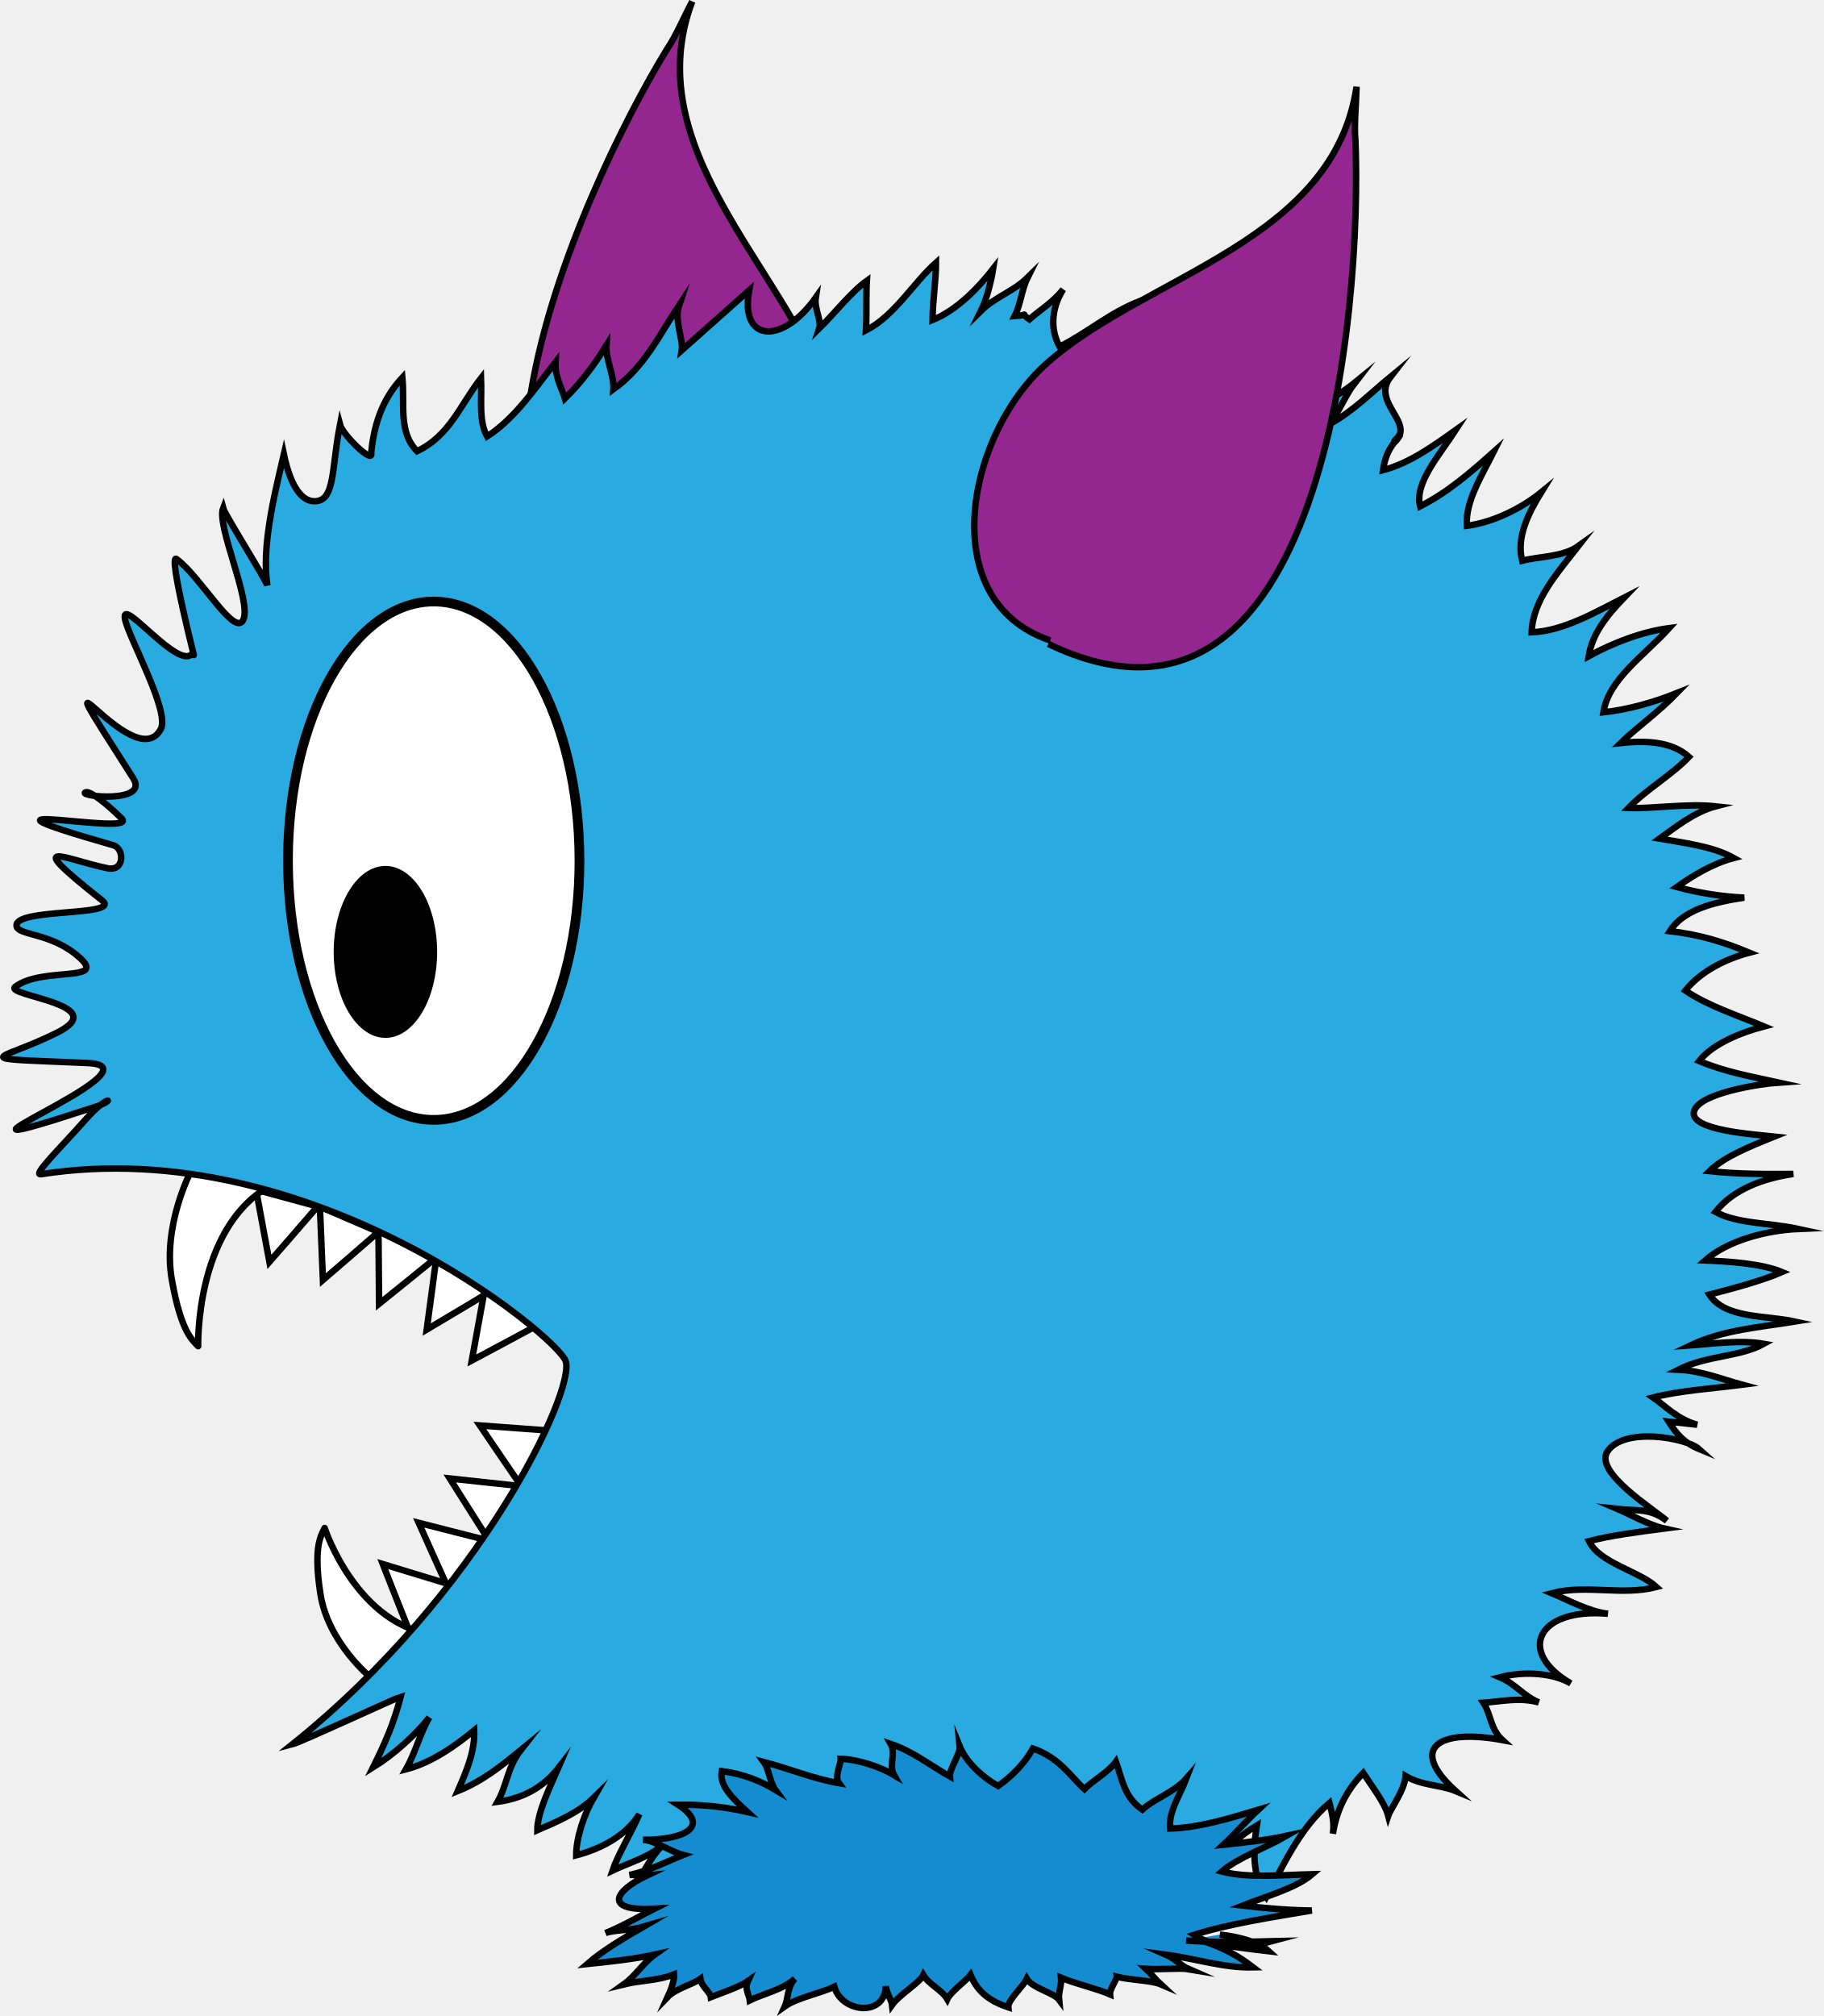
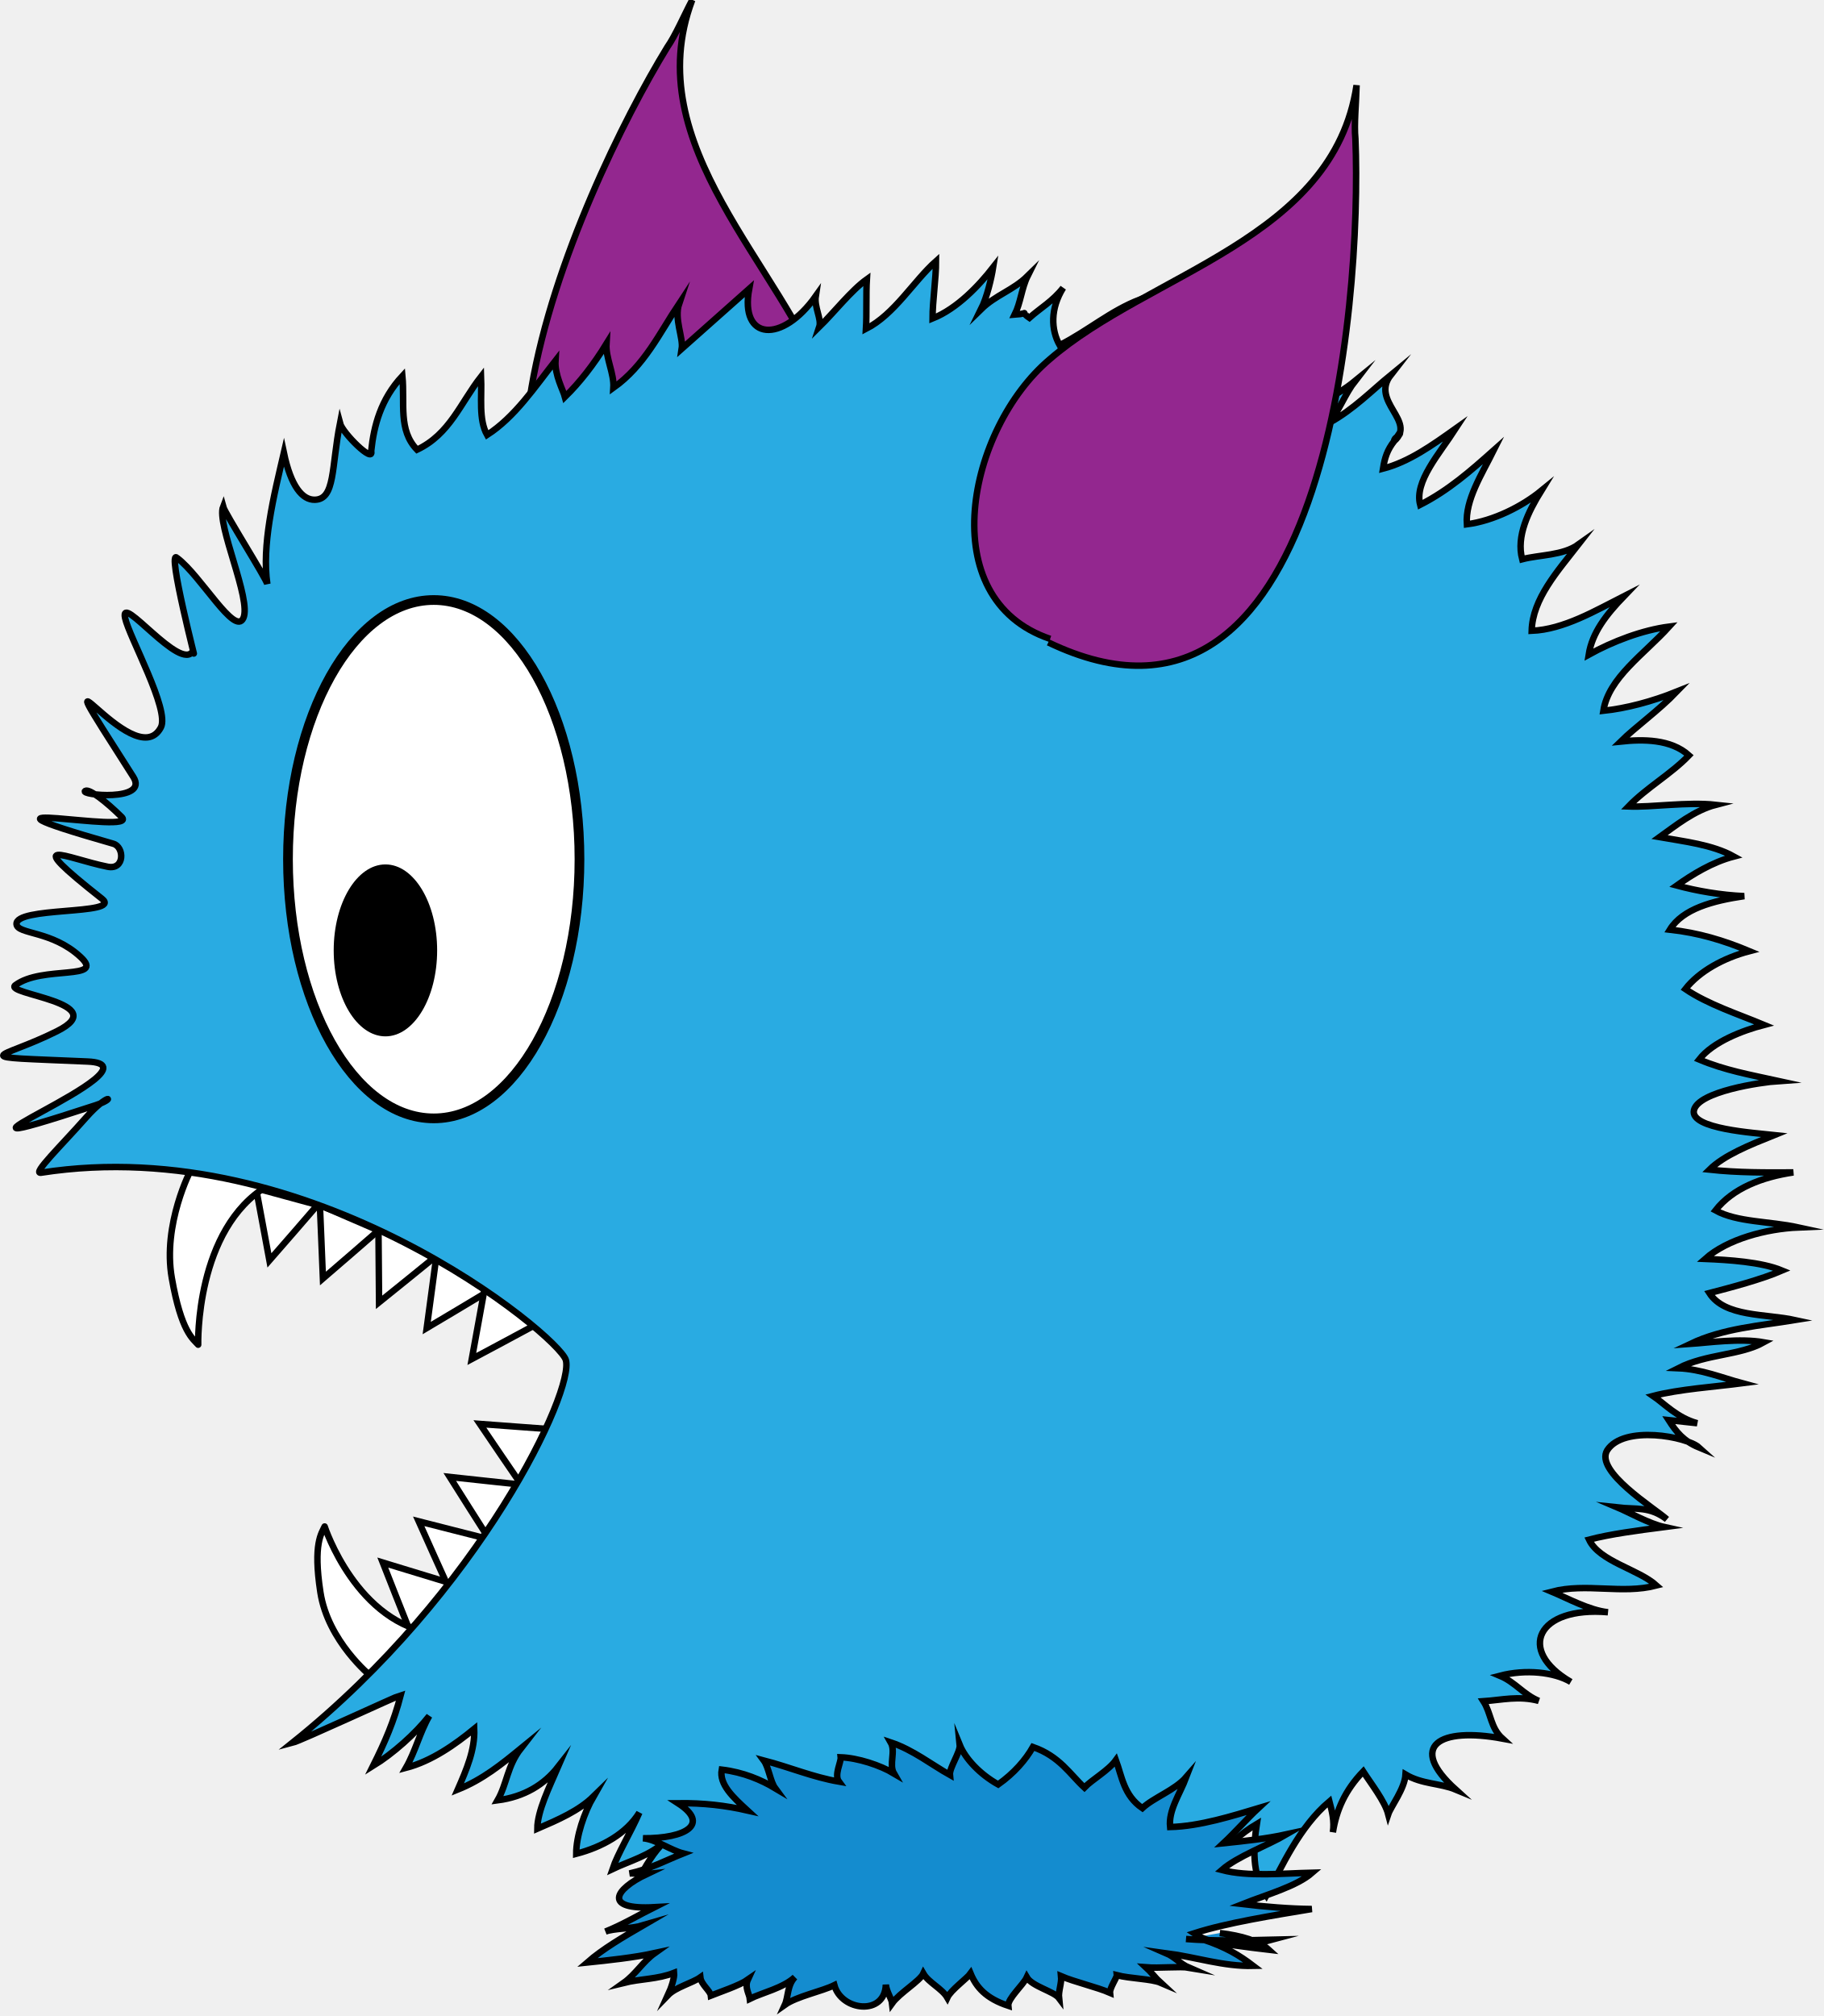
- <svg xmlns="http://www.w3.org/2000/svg" version="1.1" id="Laag_1" x="0px" y="0px" width="564.051px" height="623.494px" viewBox="88.497 27.35 564.051 623.494" enable-background="new 88.497 27.35 564.051 623.494" xml:space="preserve">
-   <polygon fill="#FFFFFF" stroke="#000000" stroke-width="2" stroke-miterlimit="10" points="254.63,478.426 249.701,486.965   243.269,477.558 236.92,468.199 248.239,469.044 259.562,469.887 " />
-   <polygon fill="#FFFFFF" stroke="#000000" stroke-width="2" stroke-miterlimit="10" points="244.965,495.402 239.754,503.773   233.641,494.161 227.601,484.598 238.887,485.817 250.176,487.029 " />
-   <polygon fill="#FFFFFF" stroke="#000000" stroke-width="2" stroke-miterlimit="10" points="233.655,511.475 227.313,519.024   222.622,508.642 217.997,498.319 228.995,501.124 240,503.924 " />
-   <polygon fill="#FFFFFF" stroke="#000000" stroke-width="2" stroke-miterlimit="10" points="221.919,524.934 215.236,532.185   211.028,521.596 206.884,511.07 217.744,514.382 228.607,517.686 " />
-   <polygon fill="#FFFFFF" stroke="#000000" stroke-width="2" stroke-miterlimit="10" points="177.196,397.888 186.708,400.478   179.253,409.093 171.821,417.618 169.752,406.457 167.68,395.296 " />
-   <polygon fill="#FFFFFF" stroke="#000000" stroke-width="2" stroke-miterlimit="10" points="196.488,404.452 205.539,408.362   196.936,415.837 188.372,423.224 187.907,411.883 187.435,400.538 " />
-   <polygon fill="#FFFFFF" stroke="#000000" stroke-width="2" stroke-miterlimit="10" points="214.465,412.095 223.381,416.304   214.539,423.485 205.734,430.587 205.644,419.237 205.548,407.882 " />
-   <polygon fill="#FFFFFF" stroke="#000000" stroke-width="2" stroke-miterlimit="10" points="231.734,421.475 239.965,426.902   230.194,432.761 220.474,438.544 221.99,427.296 223.502,416.041 " />
-   <polygon fill="#FFFFFF" stroke="#000000" stroke-width="2" stroke-miterlimit="10" points="246.458,431.58 254.43,437.382   244.399,442.783 234.421,448.112 236.457,436.945 238.486,425.772 " />
-   <path fill="#FFFFFF" stroke="#000000" stroke-width="2" stroke-linecap="round" stroke-miterlimit="10" d="M188.903,499.919  c-0.912,2.072-3.646,5.201-1.313,20.344c2.331,15.142,15.573,25.904,15.573,25.904s26.202-12.402,20.51-13.033  C198.801,530.374,188.903,499.919,188.903,499.919" />
-   <path fill="#FFFFFF" stroke="#000000" stroke-width="2" stroke-linecap="round" stroke-miterlimit="10" d="M149.787,443.693  c-1.565-1.77-5.212-3.869-8.152-20.598c-2.941-16.727,5.914-33.51,5.914-33.51s28.971,1.829,23.807,4.888  C148.793,407.847,149.787,443.693,149.787,443.693" />
-   <path fill="#93278F" stroke="#000000" stroke-width="2" stroke-miterlimit="10" d="M301.956,224.727  c-94.64-5.775-33.892-138.589-7.081-182.312c2.543-3.638,5.138-9.732,7.711-14.598c-16.987,45.168,27.736,81.832,41.664,120.298  c11.624,31.031-4.258,82.369-42.264,75.376" />
-   <path fill="#29ABE2" stroke="#000000" stroke-width="2" stroke-miterlimit="10" d="M519.717,164.217  c-0.257-1.019,2.032-1.625,1.764-2.649L519.717,164.217c-2.145,2.73-2.937,5.137-3.469,8.538  c8.015-2.086,15.229-7.247,22.473-12.404c-5.095,7.868-12.852,16.432-10.989,23.588c8.835-4.491,15.79-10.668,22.742-16.854  c-3.749,7.524-8.833,15.392-8.296,22.882c8.284-1.071,17.11-5.559,23.002-10.37c-4.011,6.499-7.77,14.032-5.891,21.178  c5.339-1.407,12.56-1.109,17.379-4.551c-6.406,8.224-14.189,16.799-14.447,26.681c9.888-0.397,19.785-6.261,28.611-10.751  c-5.604,5.83-9.893,11.306-10.97,18.135c7.496-4.139,16.591-7.605,24.887-8.683c-7.769,8.572-18.75,15.8-20.349,26.037  c6.952-0.728,14.985-2.826,22.729-5.945c-5.615,5.832-12.838,10.988-17.387,15.454c6.961-0.731,15.516-0.785,21.13,4.283  c-5.611,5.834-13.115,9.979-18.728,15.805c7.212,0.298,18.18-1.477,27-0.514c-6.682,1.742-12.571,6.563-17.37,9.991  c7.473,1.325,16.304,2.285,22.974,5.992c-6.673,1.744-12.834,5.538-17.645,8.973c6.148,1.663,13.64,2.978,20.86,3.281  c-9.626,1.418-19.002,3.875-23.004,10.372c8.815,0.971,16.566,3.292,24.597,6.652c-8.024,2.1-15.518,6.243-19.8,11.717  c6.94,4.732,16.313,7.743,24.322,11.091c-6.672,1.743-15.769,5.222-20.057,10.696c8.021,3.357,15.503,4.67,24.604,6.662  c-5.619,0.377-24.871,3.222-26.219,9.027c-1.334,5.81,18.988,7.028,24.867,7.678c-7.756,3.121-15.519,6.235-20.058,10.699  c8.812,0.955,17.377,0.905,25.932,0.854c-9.627,1.423-18.726,4.889-24.075,11.747c6.695,3.702,16.581,3.299,25.674,5.274  c-9.893,0.418-21.935,3.555-28.888,9.74c7.221,0.295,17.385,0.913,23.802,3.587c-6.419,2.776-15.783,5.227-22.477,6.972  c4.812,7.459,17.384,6.361,26.475,8.344c-10.965,1.782-22.194,2.531-32.373,7.377c5.63-0.387,15.254-1.812,22.745-0.497  c-7.483,4.145-17.65,3.521-26.486,8.011c7.224,0.307,13.631,2.988,19.789,4.644c-8.292,1.08-19.532,1.841-27.554,3.932  c3.482,2.373,7.477,6.777,13.646,8.435c-2.943-0.32-5.891-0.641-8.834-0.961c2.402,3.723,4.544,6.445,9.359,8.453  c-3.745-3.381-23.272-6.998-28.363,0.872c-4.001,6.497,14.704,17.979,18.446,21.354c-5.346-4.05-9.354-3.012-15.231-3.658  c3.204,1.352,9.884,5.06,14.438,6.051c-8.294,1.073-16.596,2.146-23.276,3.898c3.218,6.793,15.238,9.107,20.863,14.181  c-10.707,2.795-21.674-0.879-32.372,1.912c4.818,2.018,11.505,5.725,17.373,6.359c-21.932-1.893-28.35,11.777-11.499,21.552  c-5.095-3.031-13.921-3.992-21.935-1.905c4.808,2.017,7.208,5.748,12.024,7.771c-6.147-1.665-11.489-0.268-17.116,0.104  c2.401,3.745,2.139,8.171,5.881,11.555c-19.527-3.625-29.425,2.24-14.451,15.769c-4.824-2.007-10.44-1.626-15.521-4.665  c-0.272,4.432-4.552,9.914-5.354,12.307c-1.062-4.081-5.345-9.508-7.746-13.247c-5.622,5.835-8.301,11.983-9.374,18.817  c0.532-3.417-0.27-6.48-1.067-9.541c-9.358,7.899-14.722,20.202-19.527,29.099c-4.552-6.441-4.008-15.31-2.932-22.14  c-9.918,5.871-16.063,15.113-20.873,24.002c1.872-3.762,0.533-8.858,1.058-12.274c-8.816,4.488-13.908,12.354-20.854,18.54  c-0.004-5.448-0.264-11.923,1.073-17.729c-2.689,6.149-8.561,10.965-16.072,15.098c1.616-4.778-0.508-7.494,2.692-11.598  c-4.531,4.463-9.094,8.914-13.651,13.379c0.803-2.391,0.002-5.459,0.813-7.845c-4.56,4.459-10.438,9.271-16.86,12.046  c-1.339-5.105-0.265-11.934,1.353-16.713c-8.828,4.479-14.46,10.317-22.48,12.421c1.874-3.764,3.486-8.549,8.308-11.989  c-8.574,5.517-20.337,9.674-30.242,10.091c3.228-4.117,5.905-10.271,10.705-13.71c-4.8,3.438-8.826,4.49-14.97,8.28  c2.679-6.162,8.021-13.012,8.034-18.456c-10.968,1.768-19.537,12.733-29.429,18.589c3.211-4.103,3.475-8.538,6.681-12.643  c-7.225,5.154-15.514,11.684-26.211,14.476c1.345-5.794,5.355-12.301,9.896-16.757c-5.611,5.834-11.505,10.635-19.259,13.757  c0.266-4.426,1.609-10.238,4.556-15.362c-4.009,6.5-9.1,8.916-15.519,11.693c1.876-3.762,4.829-8.898,8.298-11.99  c-4.549,4.457-11.239,6.206-16.311,8.635c1.595-4.784,5.605-11.289,8.294-17.446c-4.02,6.502-11.503,10.644-19.537,12.74  c0.003-5.45,2.412-12.619,5.368-17.761c-4.561,4.469-10.972,7.233-17.393,10.004c0.012-5.459,3.751-12.975,6.42-19.129  c-4.279,5.477-10.432,9.268-18.714,10.348c2.937-5.128,2.949-10.592,7.229-16.072c-5.894,4.816-11.783,9.629-19.538,12.74  c2.68-6.141,5.356-12.303,5.09-18.774c-5.872,4.799-13.116,9.97-21.128,12.065c2.946-5.123,4.279-10.938,7.229-16.062  c-4.282,5.482-11.246,11.67-17.396,15.453c3.749-7.528,6.428-13.679,8.564-21.873c-1.332,0.345-30.838,14.046-33.522,14.733  c58.375-46.749,87.395-109.251,84.578-118.429c-2.305-7.512-78.708-70.944-162.31-57.886c-2.875,0.448,6.235-8.354,13.835-16.966  c7.151-8.102,9.525-6.029,3.098-3.924c-65.684,21.525,23.305-12.377-2.528-13.497c-38.815-1.685-27.599-0.279-9.439-9.396  c17.565-8.817-16.603-11.409-12.92-14.198c8.249-6.241,28.198-1.333,20.118-8.804c-8.781-8.12-19.42-6.892-19.736-10.054  c-0.273-2.733,7.498-3.464,14.812-4.08c7.729-0.653,14.943-1.178,11.616-3.806c-25.656-20.256-11.417-12.565,1.748-9.907  c5.341,1.076,5.2-6.128,1.759-7.113c-55.167-15.803,8.537-2.381,2.557-8.294c-4.818-4.763-9.957-8.746-11.208-8.062  c-2.283,1.248,19.863,3.564,14.807-4.354c-32.743-51.272,0.253,0.411,8.542-15.248c2.847-5.379-9.822-28.026-11.06-33.859  c-1.729-8.148,17.356,17.082,21.032,10.13c1.867,7.146-8.421-32.374-4.921-28.68c7.403,5.556,17.855,24.312,20.468,18.588  c2.609-5.725-8.391-29.022-6.253-34.488c0.539,2.033,13.133,21.915,13.673,23.955c-0.875-5.926-0.389-12.693,0.651-19.408  c1.17-7.553,3.039-15.038,4.46-21.181c2.199,10.464,5.757,14.594,9.57,14.516c6.355-0.131,5.108-10.027,7.789-23.678  c0.799,3.066,10.533,12.665,9.651,8.636c0.816-7.844,2.955-16.04,9.647-23.235c0.8,8.517-1.351,16.712,4.534,22.797  c10.16-4.826,13.381-14.393,19.805-22.618c0.266,6.474-0.811,13.296,1.862,18.049c8.557-5.512,14.711-14.749,21.147-22.971  c-0.275,4.428,2.388,9.185,2.925,11.225c4.553-4.465,8.851-9.95,12.842-16.44c-0.265,4.427,2.418,9.181,2.146,13.616  c9.63-6.875,14.192-16.792,20.334-26.042c-1.604,4.785,1.338,10.563,0.797,13.974c6.964-6.186,13.918-12.364,20.86-18.54  c-2.942,16.039,10.177,16.973,20.601,2.242c-0.53,3.416,1.88,7.153,1.078,9.538c4.547-4.466,9.893-11.308,14.722-14.75  c-0.274,4.434-0.008,10.91-0.277,15.344c8.836-4.49,14.711-14.749,21.672-20.944c-0.001,5.459-1.078,12.279-1.081,17.737  c7.755-3.112,14.438-10.322,18.739-15.808c-0.543,3.419-1.88,9.214-3.755,12.981c4.55-4.464,9.893-5.855,14.438-10.32  c-1.875,3.761-2.139,8.188-4.013,11.957c5.606-0.382,1.07-1.37,4.547,0.991c3.468-3.095,7.224-5.153,10.44-9.282  c-4.021,6.506-3.756,12.981-1.082,17.736c8.826-4.481,15.782-10.668,24.866-14.13c-2.397,7.167-5.617,16.734-1.065,23.176  c7.216-5.159,15.514-11.69,25.681-16.532c-14.982,19.192,5.605,21.442,23,11.447c-2.689,6.149-5.356,12.301-5.108,18.771  c9.373-2.442,18.201-6.933,24.082-11.748c-3.205,4.12-4.811,8.898-8.021,13.003c7.484-4.128,13.107-9.955,18.989-14.773  C512.246,152,526.683,158.037,519.717,164.217" />
-   <path fill="#148CCF" stroke="#000000" stroke-width="2" stroke-miterlimit="10" d="M455.308,627.495  c8.04,0.661,17.315,0.445,26.598,0.224c-9.044,2.441-18.4,1.912-24.117-1.974c10.278-3.311,24.665-5.558,36.421-7.523  c-6.648-0.056-14.689-0.716-21.405-1.517c7.649-3.034,16.689-5.471,21.563-9.717c-9.284,0.216-19.796,1.311-27.985-0.828  c4.866-4.248,13.838-7.425,20.104-11.063c-6.483,1.425-13.062,2.104-19.623,2.791c3.62-3.379,7.188-7.483,10.819-10.854  c-7.74,2.31-18.015,5.609-27.292,5.833c-0.543-5.176,2.941-10.027,5.029-15.476c-3.558,4.105-9.979,6.273-13.612,9.636  c-5.714-3.894-6.332-9.811-8.178-14.848c-2.325,3.23-7.342,5.988-9.745,8.483c-4.404-4.027-7.647-9.674-15.916-12.547  c-2.254,3.967-5.804,8.077-10.751,11.586c-5.646-3.157-10.134-7.928-11.892-12.229c0.224,2.222-3.255,7.065-3.03,9.289  c-5.646-3.153-11.437-7.783-18.315-10.069c1.626,2.824-0.63,6.795,1.002,9.613c-4.249-2.536-11.125-4.817-16.467-5.008  c0.156,1.479-2.084,5.453-0.544,7.532c-8.109-1.399-15.069-4.414-23.257-6.558c1.54,2.077,1.999,6.518,3.54,8.6  c-4.246-2.542-9.814-4.957-16.532-5.756c-0.846,4.576,3.551,8.603,7.948,12.638c-6.792-1.544-13.511-2.344-21.487-2.256  c9.976,6.438,2.467,10.949-10.824,10.845c4.021,0.329,8.346,3.616,12.446,4.688c-5.108,2.022-10.141,4.787-16.625,6.21  c1.313-0.135,4.02,0.329,5.325,0.187c-10.13,4.804-13.444,11.121,2.394,10.229c-3.796,1.888-10.056,5.531-15.159,7.551  c2.559-1.012,7.893-0.812,11.757-1.965c-6.27,3.644-12.525,7.279-17.399,11.529c6.569-0.685,14.453-1.504,20.946-2.932  c-3.71,2.631-5.954,6.609-9.669,9.237c5.178-1.286,10.511-1.095,15.621-3.119c0.152,1.483-0.855,4.577-1.935,6.932  c2.395-2.49,7.57-3.777,10.044-5.531c0.243,2.219,3.089,4.166,3.246,5.649c2.559-1.021,8.973-3.182,11.453-4.931  c-1.089,2.355,0.449,4.438,0.599,5.917c3.804-1.891,10.284-3.312,13.937-6.688c-2.404,2.499-2.021,6.196-3.104,8.553  c3.701-2.631,11.517-4.188,15.312-6.078c2.155,7.998,15.6,9.598,15.926-0.159c0.226,2.218,1.772,4.3,1.93,5.784  c2.313-3.234,8.583-6.874,9.662-9.23c1.618,2.823,5.795,4.637,7.422,7.457c1.087-2.361,6.032-5.864,7.188-7.477  c1.783,4.301,4.784,7.727,11.67,10.001c-0.232-2.22,4.638-6.461,5.721-8.814c1.633,2.818,8.43,4.36,9.971,6.438  c-0.235-2.215,0.853-4.569,0.626-6.788c4.178,1.798,10.974,3.343,15.146,5.144c-0.151-1.476,2.157-4.711,2.086-5.445  c4.108,1.066,10.748,1.131,13.543,2.332c-1.472-1.341-3.021-3.426-4.491-4.767c4.02,0.325,10.583-0.35,13.295,0.114  c-2.783-1.203-4.32-3.291-7.105-4.495c9.434,1.262,17.697,4.146,26.968,3.931c-4.319-3.291-8.571-5.842-15.445-8.118  c6.796,1.541,13.523,2.334,20.25,3.128c-2.934-2.681-8.422-4.359-15.143-5.154" />
-   <path fill="#93278F" stroke="#000000" stroke-width="2" stroke-miterlimit="10" d="M412.721,226.5  c85.5,41.039,97.096-104.561,94.979-155.8c-0.445-4.416,0.24-11.002,0.368-16.515c-7.149,47.745-64.083,57.995-94.974,84.803  c-25.271,21.418-36.376,74,0.205,86.424" />
-   <ellipse fill="#FFFFFF" stroke="#000000" stroke-width="3" stroke-miterlimit="10" cx="222.64" cy="293.541" rx="45.078" ry="80.155" />
-   <ellipse cx="207.701" cy="321.748" rx="15.996" ry="26.588" />
+ <svg xmlns="http://www.w3.org/2000/svg" version="1.1" id="Laag_1" x="0px" y="0px" width="564.051px" height="623.494px" viewBox="0 0 564.051 623.494" enable-background="new 0 0 564.051 623.494" xml:space="preserve">
+   <polygon fill="#FFFFFF" stroke="#000000" stroke-width="2" stroke-miterlimit="10" points="166.134,450.608 161.206,459.147   154.773,449.741 148.424,440.382 159.743,441.228 171.066,442.069 " />
+   <polygon fill="#FFFFFF" stroke="#000000" stroke-width="2" stroke-miterlimit="10" points="156.469,467.585 151.258,475.956   145.146,466.345 139.105,456.78 150.392,458.001 161.68,459.212 " />
+   <polygon fill="#FFFFFF" stroke="#000000" stroke-width="2" stroke-miterlimit="10" points="145.159,483.657 138.817,491.208   134.126,480.825 129.501,470.503 140.5,473.308 151.504,476.106 " />
+   <polygon fill="#FFFFFF" stroke="#000000" stroke-width="2" stroke-miterlimit="10" points="133.423,497.116 126.74,504.368   122.532,493.778 118.388,483.253 129.249,486.565 140.111,489.868 " />
+   <polygon fill="#FFFFFF" stroke="#000000" stroke-width="2" stroke-miterlimit="10" points="88.7,370.071 98.212,372.661   90.757,381.276 83.325,389.802 81.256,378.64 79.185,367.479 " />
+   <polygon fill="#FFFFFF" stroke="#000000" stroke-width="2" stroke-miterlimit="10" points="107.992,376.636 117.043,380.546   108.44,388.021 99.876,395.407 99.412,384.065 98.939,372.722 " />
+   <polygon fill="#FFFFFF" stroke="#000000" stroke-width="2" stroke-miterlimit="10" points="125.969,384.278 134.885,388.487   126.043,395.669 117.238,402.771 117.148,391.421 117.052,380.065 " />
+   <polygon fill="#FFFFFF" stroke="#000000" stroke-width="2" stroke-miterlimit="10" points="143.238,393.657 151.469,399.085   141.698,404.944 131.979,410.728 133.495,399.479 135.006,388.224 " />
+   <polygon fill="#FFFFFF" stroke="#000000" stroke-width="2" stroke-miterlimit="10" points="157.962,403.763 165.935,409.565   155.903,414.966 145.925,420.296 147.961,409.128 149.99,397.956 " />
+   <path fill="#FFFFFF" stroke="#000000" stroke-width="2" stroke-linecap="round" stroke-miterlimit="10" d="M100.407,472.103  c-0.912,2.072-3.646,5.201-1.313,20.344c2.331,15.143,15.573,25.904,15.573,25.904s26.202-12.402,20.51-13.033  C110.305,502.558,100.407,472.103,100.407,472.103" />
+   <path fill="#FFFFFF" stroke="#000000" stroke-width="2" stroke-linecap="round" stroke-miterlimit="10" d="M61.292,415.876  c-1.565-1.77-5.212-3.869-8.152-20.598c-2.941-16.727,5.914-33.51,5.914-33.51s28.971,1.828,23.807,4.889  C60.297,380.03,61.292,415.876,61.292,415.876" />
+   <path fill="#93278F" stroke="#000000" stroke-width="2" stroke-miterlimit="10" d="M213.46,196.91  c-94.64-5.775-33.892-138.589-7.081-182.312c2.543-3.638,5.138-9.732,7.711-14.598c-16.986,45.168,27.736,81.832,41.664,120.298  c11.624,31.031-4.258,82.369-42.264,75.376" />
+   <path fill="#29ABE2" stroke="#000000" stroke-width="2" stroke-miterlimit="10" d="M431.221,136.4  c-0.256-1.019,2.033-1.625,1.764-2.649L431.221,136.4c-2.145,2.73-2.936,5.137-3.469,8.538c8.016-2.086,15.229-7.247,22.473-12.404  c-5.094,7.868-12.852,16.432-10.988,23.588c8.836-4.491,15.789-10.668,22.742-16.854c-3.75,7.524-8.834,15.392-8.297,22.882  c8.285-1.071,17.111-5.559,23.002-10.37c-4.01,6.499-7.77,14.032-5.891,21.178c5.34-1.407,12.561-1.109,17.379-4.551  c-6.406,8.224-14.189,16.799-14.447,26.681c9.889-0.397,19.785-6.261,28.611-10.751c-5.604,5.83-9.893,11.306-10.969,18.135  c7.496-4.139,16.59-7.605,24.887-8.683c-7.77,8.572-18.75,15.8-20.35,26.037c6.953-0.728,14.984-2.826,22.729-5.945  c-5.615,5.832-12.838,10.988-17.387,15.454c6.961-0.731,15.516-0.785,21.131,4.283c-5.611,5.834-13.115,9.979-18.729,15.805  c7.213,0.298,18.18-1.477,27-0.514c-6.682,1.742-12.57,6.563-17.369,9.991c7.473,1.325,16.303,2.285,22.973,5.992  c-6.672,1.744-12.834,5.538-17.645,8.973c6.148,1.663,13.641,2.978,20.859,3.281c-9.625,1.418-19.002,3.875-23.004,10.372  c8.816,0.971,16.566,3.292,24.598,6.652c-8.023,2.1-15.518,6.242-19.801,11.717c6.941,4.732,16.314,7.743,24.322,11.09  c-6.672,1.744-15.77,5.223-20.057,10.697c8.021,3.357,15.504,4.67,24.604,6.662c-5.619,0.377-24.871,3.221-26.219,9.027  c-1.334,5.809,18.988,7.027,24.867,7.678c-7.756,3.121-15.52,6.234-20.059,10.699c8.812,0.955,17.377,0.904,25.934,0.854  c-9.629,1.422-18.727,4.889-24.076,11.746c6.695,3.703,16.582,3.299,25.674,5.275c-9.893,0.418-21.936,3.555-28.887,9.738  c7.221,0.295,17.385,0.914,23.801,3.588c-6.418,2.775-15.783,5.227-22.477,6.973c4.812,7.459,17.385,6.359,26.475,8.344  c-10.965,1.781-22.193,2.531-32.373,7.377c5.631-0.387,15.254-1.812,22.746-0.498c-7.484,4.145-17.65,3.521-26.486,8.012  c7.223,0.307,13.631,2.988,19.789,4.645c-8.293,1.08-19.533,1.84-27.555,3.932c3.482,2.373,7.477,6.777,13.646,8.434  c-2.943-0.318-5.891-0.641-8.834-0.961c2.402,3.725,4.543,6.445,9.359,8.453c-3.746-3.381-23.273-6.998-28.363,0.873  c-4.002,6.496,14.703,17.979,18.445,21.354c-5.346-4.049-9.354-3.012-15.23-3.658c3.203,1.352,9.883,5.061,14.438,6.051  c-8.293,1.074-16.596,2.146-23.275,3.898c3.217,6.793,15.238,9.107,20.863,14.182c-10.707,2.795-21.674-0.879-32.373,1.912  c4.818,2.018,11.506,5.725,17.373,6.359c-21.932-1.895-28.35,11.775-11.498,21.551c-5.096-3.031-13.922-3.992-21.936-1.904  c4.809,2.016,7.207,5.748,12.023,7.771c-6.146-1.666-11.488-0.27-17.115,0.104c2.4,3.744,2.139,8.17,5.881,11.555  c-19.527-3.625-29.426,2.24-14.451,15.77c-4.824-2.008-10.439-1.627-15.521-4.666c-0.271,4.432-4.551,9.914-5.354,12.307  c-1.062-4.08-5.346-9.508-7.746-13.246c-5.621,5.834-8.301,11.982-9.373,18.816c0.531-3.416-0.271-6.48-1.068-9.541  c-9.357,7.898-14.721,20.203-19.527,29.1c-4.551-6.441-4.008-15.311-2.932-22.141c-9.918,5.871-16.062,15.113-20.873,24.002  c1.873-3.762,0.533-8.857,1.059-12.273c-8.816,4.488-13.908,12.354-20.854,18.539c-0.004-5.447-0.264-11.922,1.072-17.729  c-2.689,6.148-8.561,10.965-16.072,15.098c1.617-4.777-0.508-7.494,2.693-11.598c-4.531,4.463-9.096,8.914-13.652,13.379  c0.803-2.391,0.002-5.459,0.812-7.844c-4.559,4.459-10.438,9.27-16.859,12.045c-1.338-5.105-0.266-11.934,1.354-16.713  c-8.828,4.479-14.461,10.316-22.48,12.422c1.875-3.764,3.486-8.549,8.309-11.99c-8.574,5.518-20.337,9.674-30.243,10.092  c3.229-4.117,5.905-10.271,10.705-13.711c-4.8,3.439-8.826,4.49-14.97,8.281c2.679-6.162,8.021-13.012,8.034-18.457  c-10.968,1.768-19.537,12.734-29.43,18.59c3.212-4.104,3.476-8.539,6.682-12.643c-7.226,5.152-15.515,11.684-26.211,14.475  c1.345-5.793,5.354-12.301,9.896-16.756c-5.61,5.834-11.505,10.635-19.259,13.756c0.267-4.426,1.609-10.238,4.556-15.361  c-4.009,6.5-9.1,8.916-15.519,11.693c1.876-3.762,4.829-8.898,8.298-11.99c-4.549,4.457-11.238,6.205-16.311,8.635  c1.595-4.783,5.605-11.289,8.293-17.445c-4.02,6.502-11.502,10.643-19.536,12.74c0.003-5.451,2.412-12.619,5.368-17.762  c-4.561,4.469-10.972,7.232-17.393,10.004c0.012-5.459,3.751-12.975,6.42-19.129c-4.279,5.477-10.432,9.268-18.714,10.348  c2.937-5.127,2.949-10.592,7.229-16.072c-5.894,4.816-11.783,9.629-19.538,12.74c2.68-6.141,5.356-12.303,5.09-18.773  c-5.872,4.799-13.116,9.969-21.128,12.064c2.946-5.123,4.279-10.938,7.229-16.062c-4.282,5.482-11.246,11.67-17.396,15.453  c3.749-7.527,6.428-13.678,8.564-21.873c-1.332,0.346-30.838,14.047-33.522,14.734c58.375-46.75,87.395-109.252,84.578-118.43  c-2.305-7.512-78.708-70.943-162.31-57.887c-2.875,0.449,6.235-8.354,13.835-16.965c7.151-8.102,9.525-6.029,3.098-3.924  c-65.684,21.525,23.305-12.377-2.528-13.498c-38.815-1.684-27.599-0.279-9.439-9.395c17.565-8.818-16.603-11.411-12.92-14.2  c8.249-6.24,28.198-1.332,20.118-8.803c-8.781-8.121-19.42-6.893-19.736-10.055c-0.273-2.733,7.498-3.464,14.812-4.08  c7.729-0.653,14.943-1.178,11.616-3.806c-25.656-20.256-11.417-12.565,1.748-9.907c5.341,1.076,5.2-6.128,1.759-7.113  c-55.167-15.803,8.537-2.381,2.557-8.294c-4.818-4.763-9.957-8.746-11.208-8.062c-2.283,1.248,19.863,3.564,14.807-4.354  c-32.743-51.272,0.253,0.411,8.542-15.248c2.847-5.379-9.822-28.026-11.06-33.859c-1.729-8.148,17.356,17.082,21.032,10.13  c1.867,7.146-8.421-32.374-4.921-28.68c7.403,5.556,17.855,24.312,20.468,18.588c2.609-5.725-8.391-29.022-6.253-34.488  c0.539,2.033,13.133,21.915,13.673,23.955c-0.875-5.926-0.389-12.693,0.651-19.408c1.17-7.553,3.039-15.038,4.46-21.181  c2.199,10.464,5.757,14.594,9.57,14.516c6.355-0.131,5.108-10.027,7.789-23.678c0.799,3.066,10.533,12.665,9.651,8.636  c0.816-7.844,2.955-16.04,9.647-23.235c0.8,8.517-1.351,16.712,4.534,22.797c10.16-4.826,13.381-14.393,19.805-22.618  c0.266,6.474-0.811,13.296,1.862,18.049c8.557-5.512,14.711-14.749,21.147-22.971c-0.275,4.428,2.388,9.185,2.925,11.225  c4.553-4.465,8.851-9.95,12.842-16.44c-0.265,4.427,2.418,9.181,2.146,13.616c9.63-6.875,14.192-16.792,20.334-26.042  c-1.604,4.785,1.338,10.563,0.797,13.974c6.964-6.186,13.918-12.364,20.86-18.54c-2.942,16.039,10.177,16.973,20.601,2.242  c-0.53,3.416,1.88,7.153,1.078,9.538c4.547-4.466,9.893-11.308,14.722-14.75c-0.273,4.434-0.008,10.91-0.276,15.344  c8.836-4.49,14.711-14.749,21.672-20.944c-0.002,5.459-1.078,12.279-1.082,17.737c7.756-3.112,14.438-10.322,18.74-15.808  c-0.543,3.419-1.881,9.214-3.756,12.981c4.551-4.464,9.893-5.855,14.438-10.32c-1.875,3.761-2.139,8.188-4.012,11.957  c5.605-0.382,1.068-1.37,4.547,0.991c3.467-3.095,7.223-5.153,10.439-9.282c-4.021,6.506-3.756,12.981-1.082,17.736  c8.826-4.481,15.781-10.668,24.865-14.13c-2.396,7.167-5.617,16.734-1.064,23.176c7.217-5.159,15.514-11.69,25.682-16.532  c-14.982,19.192,5.604,21.442,23,11.447c-2.689,6.149-5.357,12.301-5.109,18.771c9.373-2.442,18.201-6.933,24.082-11.748  c-3.205,4.12-4.811,8.898-8.02,13.003c7.482-4.128,13.105-9.955,18.988-14.773C423.75,124.183,438.188,130.22,431.221,136.4" />
+   <path fill="#148CCF" stroke="#000000" stroke-width="2" stroke-miterlimit="10" d="M366.812,599.679  c8.039,0.66,17.314,0.445,26.598,0.223c-9.043,2.441-18.4,1.912-24.117-1.973c10.279-3.312,24.666-5.559,36.422-7.523  c-6.648-0.057-14.689-0.717-21.406-1.518c7.65-3.033,16.689-5.471,21.564-9.717c-9.285,0.217-19.797,1.311-27.986-0.828  c4.867-4.248,13.838-7.424,20.105-11.062c-6.484,1.424-13.062,2.104-19.623,2.791c3.619-3.379,7.188-7.482,10.818-10.854  c-7.74,2.309-18.016,5.607-27.293,5.832c-0.543-5.176,2.941-10.027,5.029-15.477c-3.557,4.105-9.979,6.273-13.611,9.637  c-5.715-3.895-6.332-9.811-8.178-14.848c-2.326,3.23-7.342,5.988-9.746,8.482c-4.402-4.027-7.646-9.674-15.916-12.547  c-2.254,3.967-5.803,8.078-10.75,11.586c-5.646-3.156-10.135-7.928-11.893-12.229c0.225,2.223-3.254,7.064-3.029,9.289  c-5.646-3.154-11.437-7.783-18.315-10.07c1.626,2.824-0.631,6.797,1.002,9.613c-4.249-2.535-11.125-4.816-16.468-5.008  c0.156,1.479-2.084,5.453-0.544,7.533c-8.108-1.4-15.068-4.414-23.257-6.559c1.54,2.076,1.999,6.518,3.54,8.6  c-4.246-2.541-9.813-4.957-16.532-5.756c-0.846,4.576,3.552,8.604,7.948,12.639c-6.792-1.545-13.511-2.344-21.487-2.256  c9.977,6.438,2.468,10.949-10.824,10.844c4.021,0.33,8.347,3.617,12.446,4.689c-5.107,2.021-10.141,4.785-16.624,6.209  c1.312-0.135,4.02,0.328,5.324,0.188c-10.13,4.803-13.444,11.121,2.395,10.229c-3.797,1.889-10.056,5.531-15.159,7.551  c2.559-1.012,7.893-0.812,11.757-1.965c-6.27,3.645-12.525,7.279-17.399,11.529c6.569-0.686,14.454-1.504,20.946-2.932  c-3.71,2.631-5.954,6.609-9.669,9.236c5.179-1.285,10.511-1.096,15.621-3.119c0.151,1.482-0.854,4.578-1.935,6.932  c2.395-2.49,7.569-3.775,10.044-5.531c0.242,2.221,3.089,4.166,3.245,5.65c2.56-1.021,8.974-3.182,11.453-4.932  c-1.089,2.355,0.449,4.438,0.6,5.918c3.804-1.893,10.284-3.312,13.937-6.689c-2.403,2.5-2.021,6.197-3.104,8.553  c3.701-2.631,11.517-4.188,15.312-6.078c2.155,7.998,15.601,9.6,15.926-0.158c0.227,2.219,1.772,4.301,1.931,5.783  c2.312-3.232,8.583-6.873,9.663-9.229c1.617,2.822,5.795,4.637,7.422,7.457c1.086-2.361,6.031-5.865,7.188-7.479  c1.783,4.303,4.783,7.729,11.67,10.002c-0.232-2.221,4.639-6.461,5.721-8.814c1.633,2.818,8.43,4.361,9.971,6.438  c-0.234-2.215,0.854-4.568,0.627-6.787c4.178,1.799,10.973,3.344,15.146,5.145c-0.152-1.477,2.156-4.711,2.086-5.445  c4.107,1.066,10.748,1.131,13.543,2.332c-1.473-1.342-3.021-3.426-4.492-4.768c4.02,0.326,10.584-0.35,13.295,0.113  c-2.783-1.201-4.32-3.291-7.105-4.494c9.436,1.262,17.697,4.146,26.969,3.932c-4.318-3.291-8.57-5.842-15.445-8.119  c6.797,1.541,13.523,2.334,20.25,3.129c-2.934-2.682-8.422-4.359-15.143-5.154" />
+   <path fill="#93278F" stroke="#000000" stroke-width="2" stroke-miterlimit="10" d="M324.225,198.683  c85.5,41.039,97.098-104.561,94.98-155.8c-0.445-4.416,0.24-11.002,0.367-16.515c-7.148,47.745-64.082,57.995-94.975,84.803  c-25.27,21.418-36.375,74,0.205,86.424" />
+   <ellipse fill="#FFFFFF" stroke="#000000" stroke-width="3" stroke-miterlimit="10" cx="134.145" cy="265.724" rx="45.078" ry="80.156" />
+   <ellipse cx="119.206" cy="293.931" rx="15.996" ry="26.588" />
</svg>
